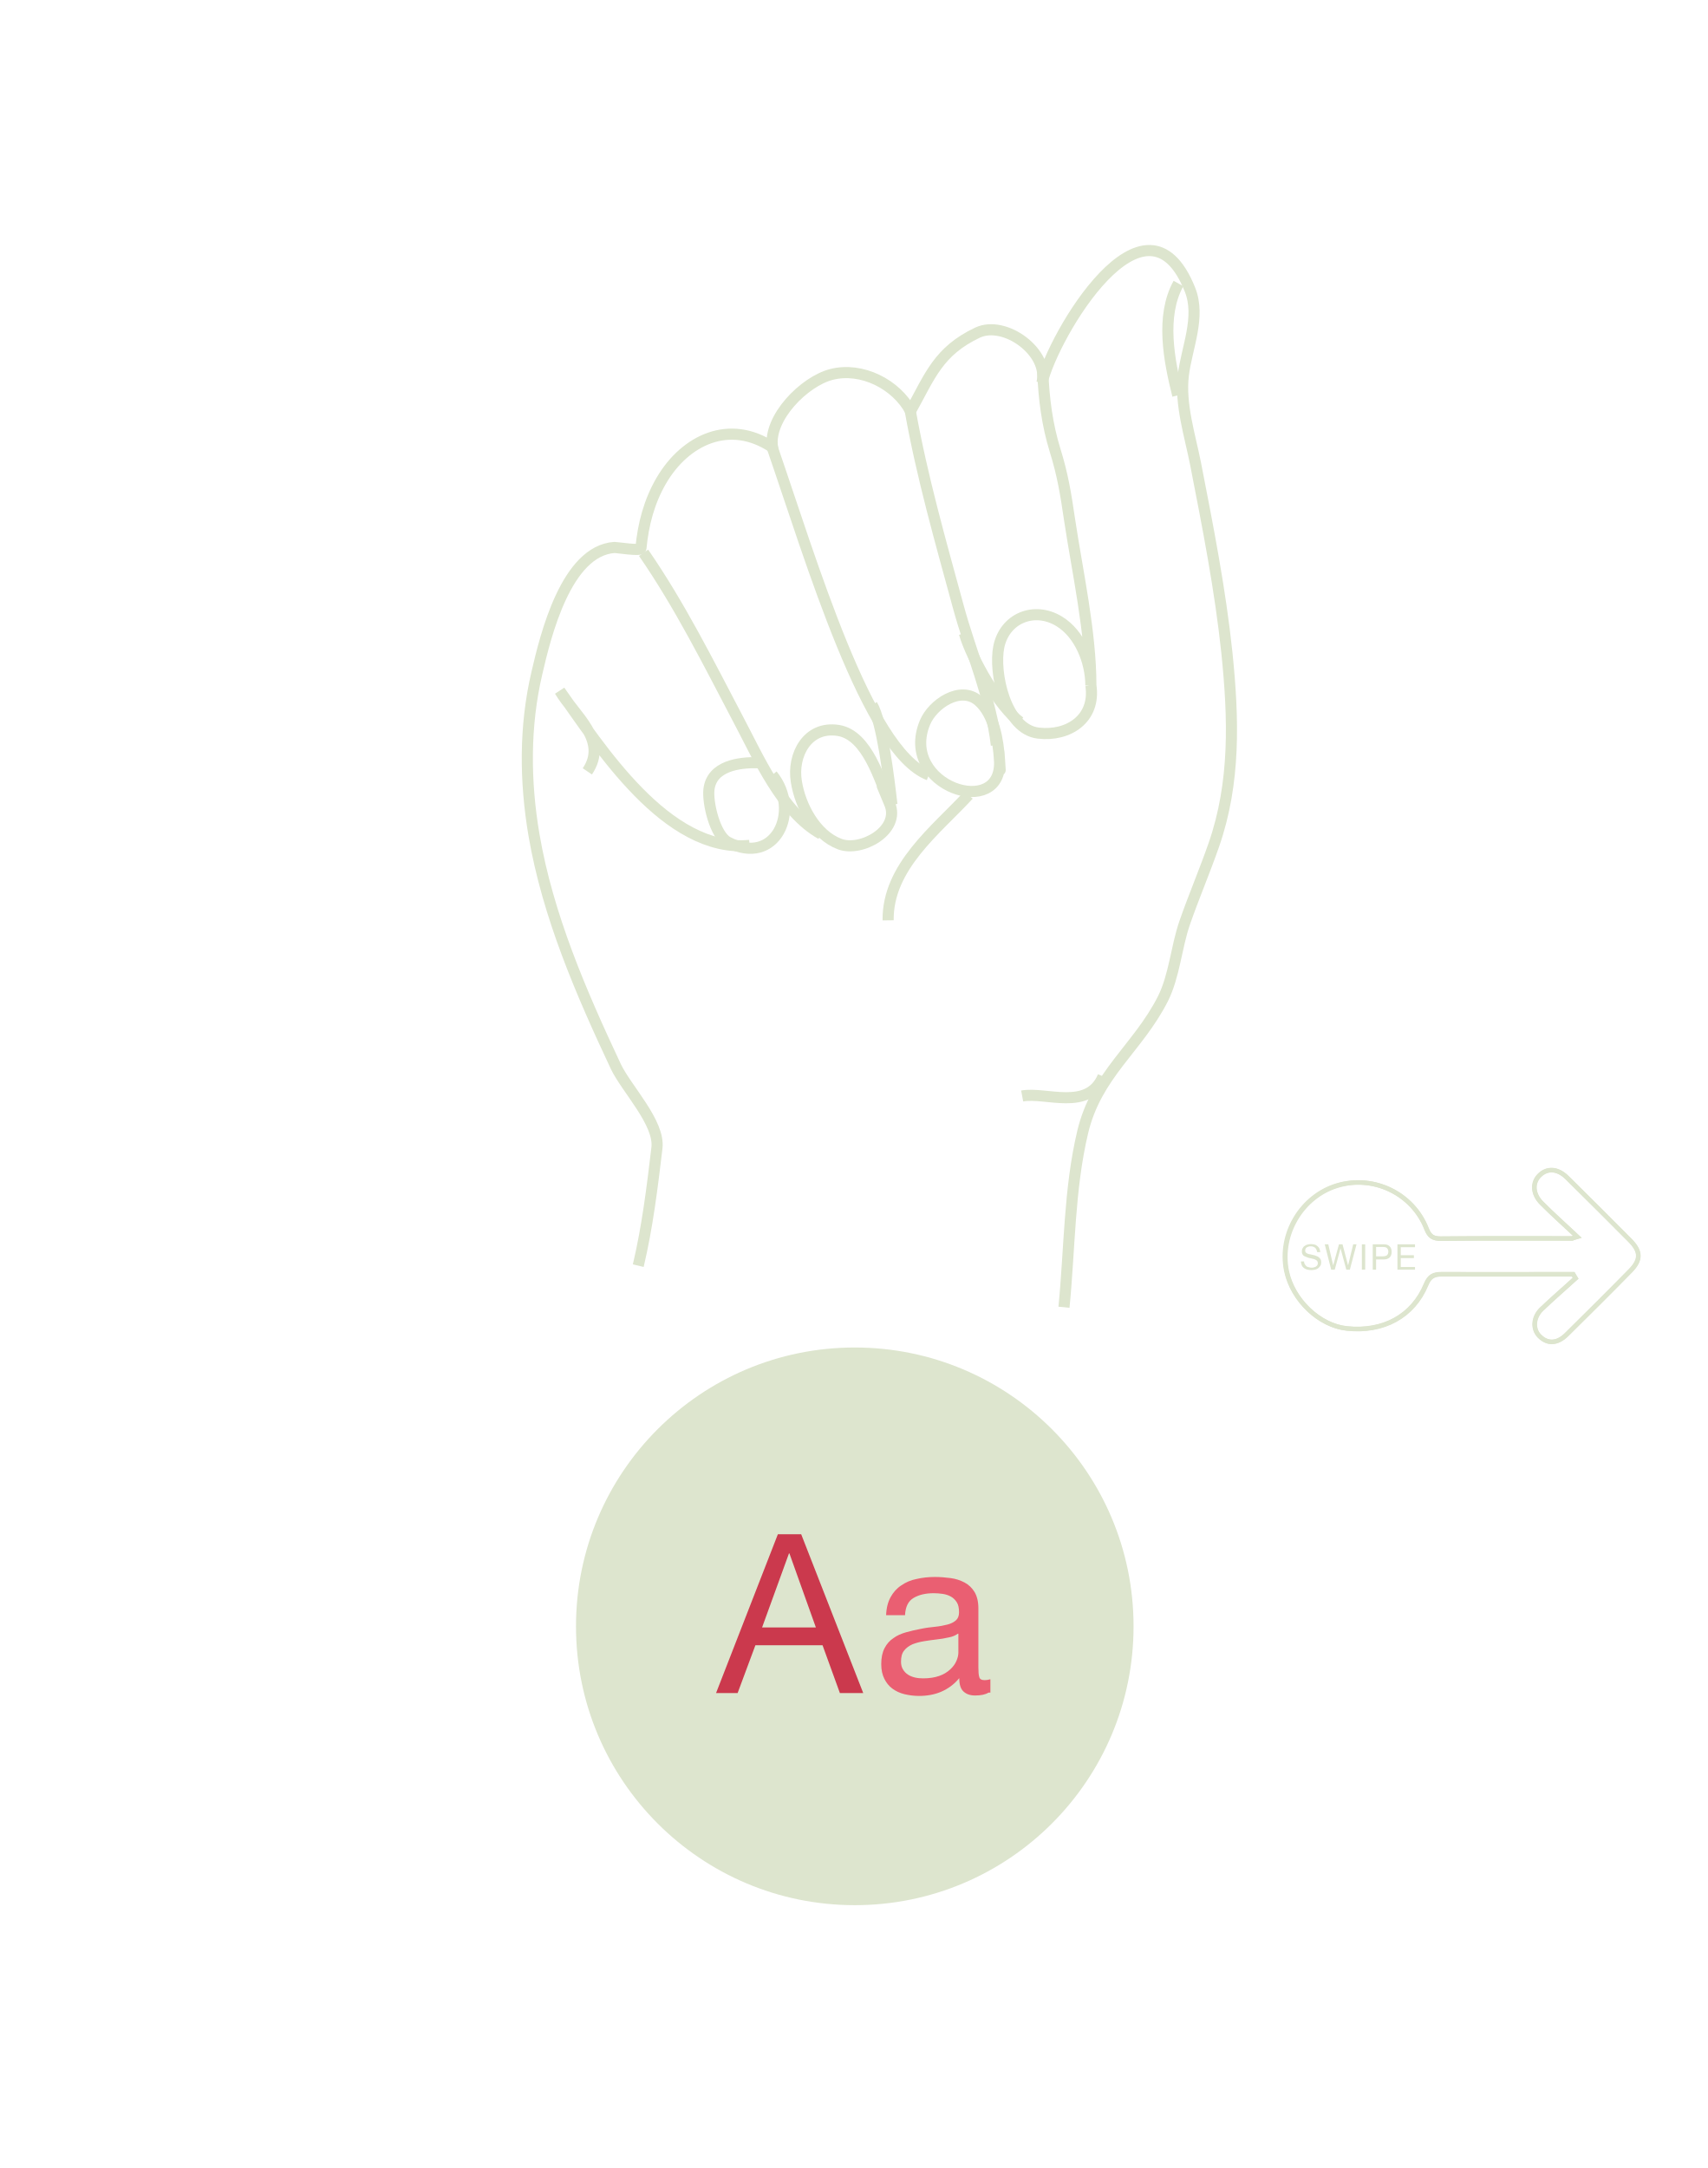
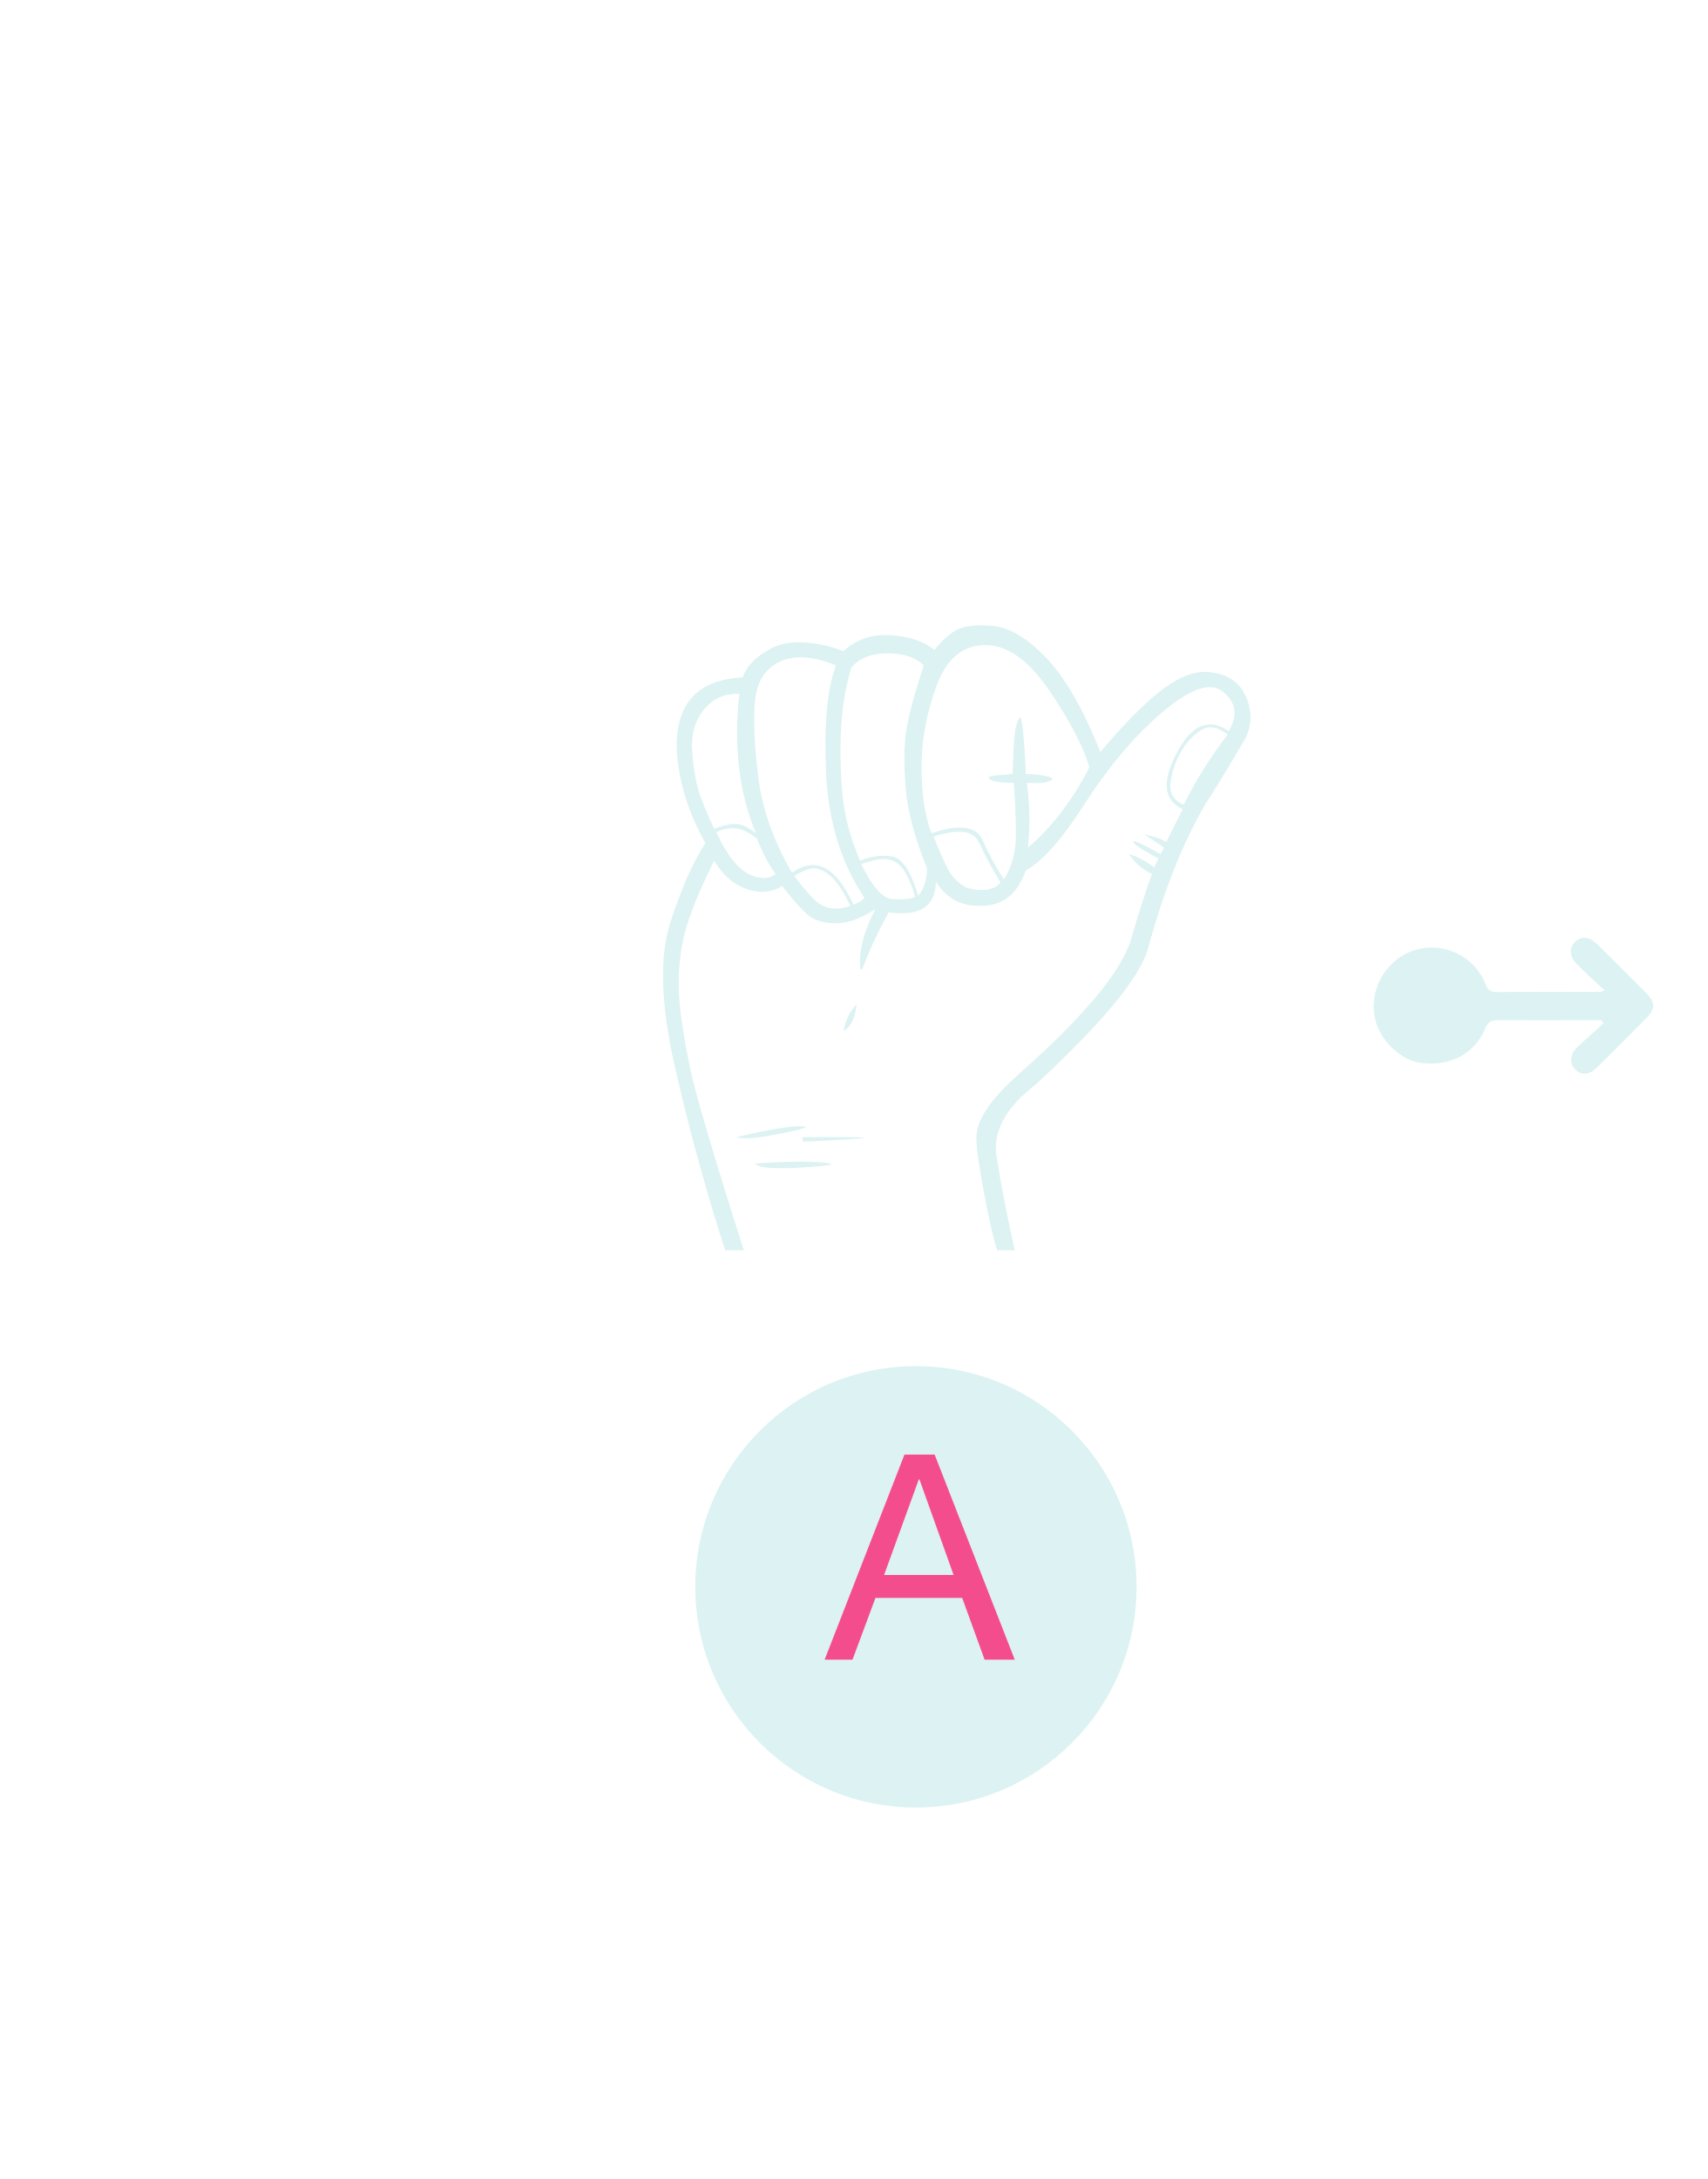
- <svg xmlns="http://www.w3.org/2000/svg" version="1.1" viewBox="0 0 768 975" enable-background="new 0 0 768 975" xml:space="preserve">
-   <circle fill="#DDE5CE" cx="384.5" cy="731.4" r="125.4" />
-   <path fill="#CB394D" d="M360.4 690l27.9 71.4h-10.5l-7.8-21.5h-30.2l-8 21.5h-9.7l27.8-71.4H360.4zM367 731.9l-11.9-33.3h-0.2l-12.1 33.3H367z" />
-   <path fill="#EA5F72" d="M444.7 761.2c-1.5 0.9-3.5 1.3-6.1 1.3 -2.2 0-3.9-0.6-5.2-1.8 -1.3-1.2-1.9-3.2-1.9-6 -2.3 2.8-5.1 4.8-8.1 6.1s-6.4 1.9-10 1.9c-2.3 0-4.5-0.3-6.6-0.8 -2.1-0.5-3.9-1.4-5.4-2.5 -1.5-1.1-2.7-2.6-3.6-4.4 -0.9-1.8-1.4-4-1.4-6.6 0-2.9 0.5-5.3 1.5-7.2 1-1.9 2.3-3.4 4-4.5 1.6-1.2 3.5-2 5.6-2.6 2.1-0.6 4.3-1.1 6.4-1.5 2.3-0.5 4.6-0.8 6.7-1 2.1-0.2 4-0.6 5.6-1 1.6-0.4 2.9-1.1 3.8-1.9 0.9-0.8 1.4-2 1.4-3.6 0-1.9-0.3-3.4-1-4.5 -0.7-1.1-1.6-2-2.7-2.6 -1.1-0.6-2.3-1-3.7-1.2 -1.4-0.2-2.7-0.3-4-0.3 -3.6 0-6.6 0.7-9 2.1 -2.4 1.4-3.7 3.9-3.9 7.8h-8.5c0.1-3.2 0.8-5.9 2-8.1 1.2-2.2 2.8-4 4.8-5.3 2-1.4 4.3-2.4 6.9-2.9 2.6-0.6 5.3-0.9 8.3-0.9 2.3 0 4.7 0.2 7 0.5 2.3 0.3 4.4 1 6.3 2 1.9 1 3.4 2.5 4.5 4.3 1.1 1.9 1.7 4.3 1.7 7.3v26.5c0 2 0.1 3.5 0.4 4.4 0.2 0.9 1 1.4 2.4 1.4 0.7 0 1.6-0.1 2.6-0.4V761.2zM430.9 734.7c-1.1 0.8-2.5 1.4-4.2 1.7 -1.7 0.4-3.5 0.7-5.4 0.9 -1.9 0.2-3.8 0.5-5.7 0.8 -1.9 0.3-3.7 0.8-5.2 1.4 -1.5 0.7-2.8 1.6-3.7 2.8 -1 1.2-1.4 2.9-1.4 5 0 1.4 0.3 2.6 0.9 3.5 0.6 1 1.3 1.7 2.2 2.3 0.9 0.6 1.9 1 3.1 1.3s2.5 0.4 3.8 0.4c2.8 0 5.2-0.4 7.2-1.1s3.6-1.7 4.9-2.9c1.3-1.2 2.2-2.4 2.8-3.8s0.9-2.6 0.9-3.8V734.7z" />
-   <path fill="none" stroke="#DDE5CE" stroke-width="5" stroke-miterlimit="10" d="M478.6 587.9c2.6-26.2 2.3-52.9 8.4-78.7 6.2-26.1 24.7-37.6 36.1-60 5.2-10.4 6-23.2 9.8-34.2 4.1-11.8 9-23.2 13.1-35 9.8-28.1 8.9-57 5.9-86.3 -3-28.6-8.6-56.9-14.1-85.1 -2.5-12.7-7.1-26.8-5.5-39.9 1.5-12.3 7.9-26.1 3-38.4 -20-50.2-61.6 20.6-66.6 41.9 3.4-13.6-16.6-28.4-29-22.6 -17.5 8.3-21.3 19.3-30.1 35.3 -6.5-12.1-22-20-35.6-16.5 -12.2 3.1-28.6 19.6-26.5 32.8 -19.3-12.9-39.3-3.4-50 14.9 -5.5 9.4-8.2 19.8-9.2 30.5 -0.1 1.3-10.7-0.4-11.9-0.4 -21.7 1.5-31 39.6-34.9 56.5 -5.6 23.9-5.4 48.7-1.3 72.8 6.2 36.3 21.2 70.9 36.8 104.1 4.8 10.1 19.9 25.4 18.5 36.7 -2.1 17.7-4.3 35.6-8.4 52.9" />
-   <path fill="none" stroke="#DDE5CE" stroke-width="5" stroke-miterlimit="10" d="M459.8 492.9c10.6-2 29.7 7 36.4-8.8" />
-   <path fill="none" stroke="#DDE5CE" stroke-width="5" stroke-miterlimit="10" d="M469.1 167.4c0.4 11.8 2 23.8 5.5 35.1 3.4 10.9 4.8 19.5 6.5 31.1 3.6 23.9 9.6 50.5 9.6 74.7 0-10.6-4.9-23.2-14.3-28.9 -11.2-6.8-24.4-1.4-27.1 11.4 -2.4 11.7 3 37.2 17.8 38.9 13.5 1.6 25.9-6.5 23.6-21.5" />
-   <path fill="none" stroke="#DDE5CE" stroke-width="5" stroke-miterlimit="10" d="M409.5 185c5.3 29.6 13.6 58.6 21.5 87.6 5.6 20.7 14.7 41.1 17.2 62.5" />
-   <path fill="none" stroke="#DDE5CE" stroke-width="5" stroke-miterlimit="10" d="M449.6 341.7c-0.6-8.7-2.4-20.4-9.4-26.5 -8.2-7.1-20.7 1.5-24.1 9.7C404.1 353.6 451.4 369 449.6 341.7 448.7 328.9 450.6 356.9 449.6 341.7z" />
-   <path fill="none" stroke="#DDE5CE" stroke-width="5" stroke-miterlimit="10" d="M435.7 357.5c-14.6 15.8-36.5 32.3-36.2 56.4" />
-   <path fill="none" stroke="#DDE5CE" stroke-width="5" stroke-miterlimit="10" d="M347.4 201.3c17.4 50.3 42.8 136.8 70.4 147.2" />
-   <path fill="none" stroke="#DDE5CE" stroke-width="5" stroke-miterlimit="10" d="M400.2 361.5c-4.3-10.2-9.9-30.9-23.1-33 -14-2.2-20.8 11.2-18.9 22.9 1.7 11 8.6 24.1 19.5 28.2C387.4 383.3 405.2 373.4 400.2 361.5 391.1 339.7 403.7 369.7 400.2 361.5z" />
-   <path fill="none" stroke="#DDE5CE" stroke-width="5" stroke-miterlimit="10" d="M369.4 375.1c-17.8-9.9-28.4-34.8-37.5-51.9 -13.3-25.3-26.1-51-42.4-74.6" />
-   <path fill="none" stroke="#DDE5CE" stroke-width="5" stroke-miterlimit="10" d="M341 343c-8.6-0.2-20.8 1.4-22.1 12 -0.7 6 2.7 20.6 8.5 23.7 21.5 11.3 33-14.2 20-30.2" />
-   <path fill="none" stroke="#DDE5CE" stroke-width="5" stroke-miterlimit="10" d="M337.2 380.2c-37.4 3.5-67.5-44.4-85.4-69.5 6.8 11.4 21.9 22.1 12.4 36.2" />
-   <path fill="none" stroke="#DDE5CE" stroke-width="5" stroke-miterlimit="10" d="M530.1 127.5c-8.1 14.6-4.3 34.5-0.3 50.3" />
-   <path fill="none" stroke="#DDE5CE" stroke-width="5" stroke-miterlimit="10" d="M401.2 361.8c-1.4-12.2-4.4-37.1-8.9-44.8" />
-   <path fill="none" stroke="#DDE5CE" stroke-width="5" stroke-miterlimit="10" d="M458.8 324.7c-9.3-6.8-21.7-28.3-25-39.9" />
-   <path fill-rule="evenodd" clip-rule="evenodd" fill="none" stroke="#DDE5CE" stroke-width="2" stroke-miterlimit="10" d="M709.5 556.2c-1.9 0.5-2.2 0.7-2.5 0.7 -19.7 0-39.3-0.1-59 0.1 -3.5 0-5.1-1-6.4-4.4 -6.2-15.9-23.8-24.3-40.1-19.5 -16.1 4.8-26.3 21.9-22.9 38.4 2.7 13.1 14.7 24.6 27.2 25.9 16.4 1.7 29.7-5.5 35.6-19.8 1.5-3.6 3.3-4.6 7-4.6 16.7 0.1 33.3 0 50 0 3.1 0 6.1 0 9.2 0 0.4 0.6 0.8 1.2 1.1 1.8 -5.1 4.7-10.4 9.2-15.4 14 -3.7 3.6-4 8.9-0.9 12 3.6 3.7 8 3.6 12.3-0.7 9.6-9.5 19.2-19 28.6-28.6 4.9-5 4.8-8.7-0.2-13.8 -9.4-9.5-18.8-18.8-28.3-28.2 -4.2-4.1-8.9-4.4-12.4-0.9 -3.3 3.3-3 8.4 1 12.4C698.4 546.1 703.7 550.7 709.5 556.2z" />
-   <path fill-rule="evenodd" clip-rule="evenodd" fill="none" stroke="#DDE5CE" stroke-width="2" stroke-miterlimit="10" d="M709.5 556.2c-5.9-5.5-11.1-10.2-16-15.1 -4-4-4.3-9.1-1-12.4 3.5-3.5 8.2-3.2 12.4 0.9 9.5 9.4 18.9 18.7 28.3 28.2 5 5 5.1 8.8 0.2 13.8 -9.4 9.6-19 19.1-28.6 28.6 -4.3 4.2-8.7 4.3-12.3 0.7 -3-3.1-2.8-8.3 0.9-12 5-4.8 10.3-9.4 15.4-14 -0.4-0.6-0.8-1.2-1.1-1.8 -3.1 0-6.1 0-9.1 0 -16.7 0-33.3 0.1-50 0 -3.6 0-5.5 1-7 4.6 -5.9 14.3-19.3 21.5-35.6 19.8 -12.4-1.3-24.5-12.8-27.2-25.9 -3.3-16.5 6.9-33.6 22.9-38.4 16.3-4.9 33.8 3.5 40.1 19.5 1.3 3.3 2.9 4.4 6.4 4.4 19.7-0.2 39.3-0.1 59-0.1C707.3 556.9 707.6 556.8 709.5 556.2z" />
-   <path fill="#DDE5CE" d="M591.5 561.1c-0.5-0.4-1.2-0.6-1.9-0.6 -0.3 0-0.6 0-0.9 0.1 -0.3 0.1-0.6 0.2-0.8 0.3s-0.4 0.4-0.6 0.6c-0.1 0.3-0.2 0.6-0.2 0.9 0 0.4 0.1 0.6 0.3 0.9 0.2 0.2 0.5 0.4 0.8 0.5 0.3 0.1 0.7 0.3 1.2 0.3 0.4 0.1 0.9 0.2 1.3 0.3 0.5 0.1 0.9 0.2 1.3 0.4 0.4 0.1 0.8 0.3 1.2 0.6s0.6 0.6 0.8 0.9 0.3 0.8 0.3 1.4c0 0.6-0.1 1.1-0.4 1.6 -0.3 0.4-0.6 0.8-1 1.1 -0.4 0.3-0.9 0.5-1.4 0.6 -0.5 0.1-1.1 0.2-1.6 0.2 -0.6 0-1.2-0.1-1.8-0.2 -0.6-0.2-1.1-0.4-1.5-0.7 -0.4-0.3-0.8-0.7-1-1.2s-0.4-1.1-0.4-1.8h1.4c0 0.5 0.1 0.9 0.3 1.2s0.4 0.6 0.7 0.9 0.7 0.4 1.1 0.5c0.4 0.1 0.8 0.2 1.2 0.2 0.3 0 0.7 0 1-0.1 0.3-0.1 0.7-0.2 0.9-0.3 0.3-0.2 0.5-0.4 0.7-0.6 0.2-0.3 0.3-0.6 0.3-1 0-0.4-0.1-0.7-0.3-1s-0.5-0.4-0.8-0.6c-0.3-0.2-0.7-0.3-1.2-0.4 -0.4-0.1-0.9-0.2-1.3-0.3 -0.5-0.1-0.9-0.2-1.3-0.4s-0.8-0.3-1.2-0.5 -0.6-0.5-0.8-0.8 -0.3-0.8-0.3-1.3c0-0.6 0.1-1.1 0.4-1.5 0.2-0.4 0.5-0.8 0.9-1 0.4-0.3 0.8-0.5 1.3-0.6 0.5-0.1 1-0.2 1.5-0.2 0.6 0 1.1 0.1 1.6 0.2 0.5 0.1 0.9 0.4 1.3 0.7s0.7 0.7 0.9 1.1 0.3 1 0.4 1.6h-1.4C592.3 562.1 592 561.5 591.5 561.1z" />
-   <path fill="#DDE5CE" d="M605.6 571l-2.6-9.6h0l-2.6 9.6h-1.6l-2.9-11.4h1.6l2.2 9.5h0l2.6-9.5h1.6l2.5 9.5h0l2.3-9.5h1.5L607.2 571H605.6z" />
-   <path fill="#DDE5CE" d="M614.1 559.6V571h-1.5v-11.4H614.1z" />
-   <path fill="#DDE5CE" d="M622.5 559.6c1.2 0 2 0.3 2.6 0.9s0.9 1.4 0.9 2.5 -0.3 1.9-0.9 2.5 -1.5 0.9-2.6 0.9h-3.5V571h-1.5v-11.4H622.5zM622 565c0.9 0 1.5-0.2 1.9-0.5 0.4-0.4 0.6-0.9 0.6-1.6s-0.2-1.2-0.6-1.6c-0.4-0.4-1-0.5-1.9-0.5h-3v4.2H622z" />
-   <path fill="#DDE5CE" d="M636.5 559.6v1.3h-6.4v3.6h5.9v1.3h-5.9v4h6.4V571h-7.9v-11.4H636.5z" />
+ <svg xmlns="http://www.w3.org/2000/svg" version="1.1" viewBox="0 0 768 980" enable-background="new 0 0 768 980" xml:space="preserve">
+   <g id="Layer_1">
+     <circle fill="#DDF2F2" cx="412.014" cy="713.674" r="99.255" />
+     <g enable-background="new    ">
+       <path fill="#DDF2F2" d="M524.602,378.715l7.404-14.805c-8.56-3.949-9.463-12.339-2.715-25.172    c6.74-12.831,14.561-16.117,23.444-9.871c4.272-7.233,3.285-13.24-2.962-18.014c-6.252-4.765-16.947-0.077-32.08,14.066    c-10.535,9.871-20.65,22.378-30.354,37.508c-9.707,15.139-18.345,24.847-25.91,29.12c-3.948,11.189-11.189,16.458-21.716,15.792    c-7.897,0-14.15-3.616-18.755-10.857c0,11.189-7.079,15.792-21.222,13.819c-5.269,9.872-8.808,17.358-10.612,22.456    c-1.812,5.105-2.551,4.443-2.221-1.975c0.324-6.416,2.629-13.734,6.91-21.961c-6.586,4.279-12.423,6.416-17.521,6.416    c-5.105,0-9.055-0.987-11.846-2.962c-2.799-1.974-6.995-6.578-12.585-13.819c-4.611,2.962-9.872,3.455-15.793,1.479    c-5.921-1.974-10.857-6.247-14.805-12.833c-7.896,15.793-12.669,28.218-14.313,37.263c-1.65,9.053-2.059,17.938-1.234,26.651    c0.817,8.723,2.468,18.838,4.934,30.354c2.468,11.512,10.442,38.496,23.938,80.94h-8.391    c-8.884-27.641-16.457-55.277-22.703-82.914c-6.256-27.642-6.91-49.109-1.975-64.409c4.935-15.3,10.194-27.222,15.792-35.782    c-7.574-13.488-11.846-27.146-12.832-40.964c-0.987-21.384,8.884-32.573,29.613-33.561c1.642-4.936,5.752-9.207,12.336-12.833    c6.579-3.616,15.624-3.949,27.146-0.987l5.922,1.974c5.591-5.258,12.585-7.648,20.977-7.156c8.39,0.494,15.052,2.716,19.987,6.664    c2.629-3.616,5.678-6.494,9.131-8.635c3.454-2.137,9.045-2.877,16.78-2.222c7.727,0.665,15.87,5.514,24.432,14.559    c8.552,9.055,16.61,23.122,24.184,42.2c6.579-7.897,12.831-14.637,18.753-20.235c11.514-11.183,21.386-16.449,29.613-15.792    c8.221,0.663,13.82,4.118,16.781,10.364c2.961,6.254,3.123,12.507,0.494,18.755c-5.268,9.214-11.352,19.248-18.263,30.104    c-10.202,17.445-18.754,38.83-25.665,64.162c-2.961,12.833-19.912,33.561-50.834,62.187    c-14.148,10.856-19.912,22.207-17.274,34.054c1.644,10.858,4.272,24.347,7.897,40.472h-7.897    c-1.651-4.938-3.624-13.495-5.921-25.666c-2.307-12.176-3.456-20.565-3.456-25.17c0-7.573,6.247-16.949,18.754-28.133    c30.601-26.974,47.704-47.872,51.329-62.679c3.287-11.181,6.246-20.396,8.883-27.639c-4.279-1.973-7.732-4.934-10.363-8.883    c3.615,0.986,7.404,2.96,11.351,5.921l1.976-3.947c-6.911-3.618-10.695-6.085-11.353-7.405c-0.662-1.309,3.454,0.494,12.339,5.43    l1.481-2.961l-8.883-5.922C519.337,376.248,522.629,377.406,524.602,378.715z M340.017,374.766    c-3.948-9.54-6.5-19.655-7.648-30.352c-1.158-10.688-1.073-21.469,0.247-32.328c-6.586-0.324-11.929,2.06-16.039,7.157    c-4.119,5.106-5.847,11.436-5.182,19.002c0.654,8.228,1.804,14.644,3.453,19.248c1.643,4.611,3.779,9.708,6.417,15.299    c2.961-1.31,5.923-2.051,8.884-2.22C333.107,370.411,336.394,371.805,340.017,374.766z M348.902,393.028    c-2.962-3.949-5.761-9.207-8.391-15.792c-3.624-2.962-6.91-4.52-9.869-4.688c-2.963-0.162-5.762,0.415-8.392,1.726    c4.603,10.202,9.702,16.62,15.3,19.247C342.485,395.495,346.265,395.333,348.902,393.028z M331.134,511.479    c13.819-3.293,23.358-4.938,28.626-4.938c5.258,0,2.545,1.065-8.146,3.21C340.92,511.888,334.097,512.466,331.134,511.479z     M388.879,403.887c-10.533-15.793-16.287-34.548-17.273-56.264c-0.989-21.715,0.493-37.833,4.442-48.367    c-10.534-4.273-19.088-4.766-25.666-1.481c-6.583,3.294-10.202,9.462-10.856,18.508c-0.663,9.054-0.085,20.483,1.726,34.302    c1.806,13.818,6.826,27.807,15.053,41.951c10.527-7.566,19.743-2.792,27.639,14.313    C385.918,406.191,387.559,405.204,388.879,403.887z M339.525,523.325c12.833-0.988,22.948-1.159,30.353-0.495    c7.403,0.654,4.604,1.397-8.392,2.221C348.484,525.867,341.167,525.298,339.525,523.325z M382.462,407.34    c-2.304-4.936-4.611-8.714-6.909-11.351c-2.306-2.628-4.774-4.357-7.403-5.182c-2.638-0.817-6.256,0.249-10.859,3.208    c4.273,5.599,7.565,9.376,9.872,11.351c2.298,1.974,4.85,3.047,7.65,3.208C377.604,408.744,380.158,408.33,382.462,407.34z     M361.24,513.453l-0.492-1.975C397.926,511.147,398.088,511.802,361.24,513.453z M417.012,390.561    c-5.6-13.82-8.809-25.913-9.623-36.276c-0.827-10.364-0.743-18.833,0.245-25.417c0.987-6.578,3.617-16.448,7.896-29.611    c-3.623-3.616-9.053-5.429-16.286-5.429c-7.24,0-12.669,2.143-16.288,6.416c-2.304,7.573-3.785,15.878-4.441,24.923    c-0.663,9.053-0.578,19,0.247,29.859c0.819,10.858,3.532,21.553,8.144,32.08c4.603-1.975,9.292-2.628,14.065-1.975    c4.766,0.665,8.799,6.588,12.092,17.769C415.691,399.614,417.012,395.495,417.012,390.561z M379.501,463.605    c0.988-5.261,2.962-9.207,5.922-11.847C384.438,458.345,382.462,462.293,379.501,463.605z M411.582,403.392    c-0.986-4.271-2.638-8.219-4.937-11.844c-2.636-4.273-6.745-5.922-12.338-4.935l-6.91,1.974    c4.938,10.202,9.626,15.469,14.067,15.792C405.906,404.711,409.276,404.379,411.582,403.392z M490.053,345.156    c-2.635-9.208-8.633-20.73-18.013-34.548c-9.376-13.82-19.085-20.644-29.118-20.483c-10.04,0.171-17.273,6.338-21.716,18.508    c-4.442,12.176-6.663,24.268-6.663,36.275c0,12.016,1.48,21.963,4.442,29.859c12.5-4.271,20.15-3.284,22.948,2.963    c2.793,6.254,6,12.176,9.623,17.765c3.617-5.589,5.432-12.253,5.432-19.988c0-7.727-0.332-15.547-0.988-23.444    c-5.268,0-8.637-0.409-10.117-1.234c-1.482-0.817-1.482-1.396,0-1.728c1.479-0.322,4.688-0.655,9.623-0.987    c0.322-11.844,0.818-18.916,1.48-21.22c0.654-2.299,1.232-3.703,1.729-4.195c0.492-0.494,0.987,1.48,1.479,5.921    c0.492,4.443,0.9,10.942,1.233,19.494c3.285,0,6.416,0.333,9.378,0.987c2.962,0.663,3.37,1.404,1.233,2.221    c-2.145,0.827-5.515,1.073-10.119,0.741c1.312,9.547,1.483,19.248,0.494,29.12C472.943,372.299,482.158,360.293,490.053,345.156z     M450.078,396.977c-3.949-6.578-7.156-12.585-9.623-18.014c-2.468-5.431-9.301-6.332-20.484-2.716    c2.299,5.923,4.443,10.781,6.418,14.56c1.974,3.786,4.936,6.664,8.883,8.638C442.182,401.096,447.117,400.27,450.078,396.977z     M552.242,330.348c-4.613-3.616-8.721-4.195-12.34-1.728c-3.625,2.468-6.584,5.76-8.885,9.872    c-2.305,4.117-3.784,8.561-4.439,13.325c-0.664,4.773,1.312,8.144,5.922,10.118C537.436,351.74,544.014,341.207,552.242,330.348z" />
+     </g>
+     <g enable-background="new    ">
+       <path fill="#F44D8D" d="M420.433,654.197l36.052,92.261h-13.568l-10.078-27.781h-39.025l-10.336,27.781h-12.534l35.922-92.261    H420.433L420.433,654.197z M428.961,708.34l-15.377-43.03h-0.259l-15.636,43.03H428.961z" />
+     </g>
+     <path fill="#DDF2F2" d="M721.869,445.466c-4.67-4.354-8.787-8.073-12.666-11.952c-3.164-3.168-3.402-7.207-0.786-9.816   c2.771-2.769,6.489-2.531,9.815,0.712c7.516,7.441,14.958,14.801,22.398,22.321c3.954,3.958,4.038,6.964,0.158,10.923   c-7.441,7.598-15.041,15.118-22.635,22.635c-3.406,3.327-6.887,3.403-9.737,0.555c-2.376-2.451-2.218-6.567,0.713-9.496   c3.952-3.799,8.149-7.439,12.188-11.081c-0.317-0.475-0.636-0.949-0.87-1.424c-2.452,0-4.824,0-7.2,0   c-13.223,0-26.36,0.08-39.578,0c-2.849,0-4.355,0.791-5.54,3.639c-4.674,11.321-15.279,17.018-28.178,15.671   c-9.817-1.028-19.393-10.133-21.528-20.5c-2.615-13.058,5.46-26.594,18.126-30.395c12.899-3.877,26.752,2.771,31.738,15.437   c1.031,2.613,2.294,3.48,5.068,3.48c15.589-0.159,31.104-0.08,46.698-0.08C720.129,446.018,720.367,445.938,721.869,445.466z" />
+   </g>
+   <g id="Layer_2">
+ </g>
</svg>
